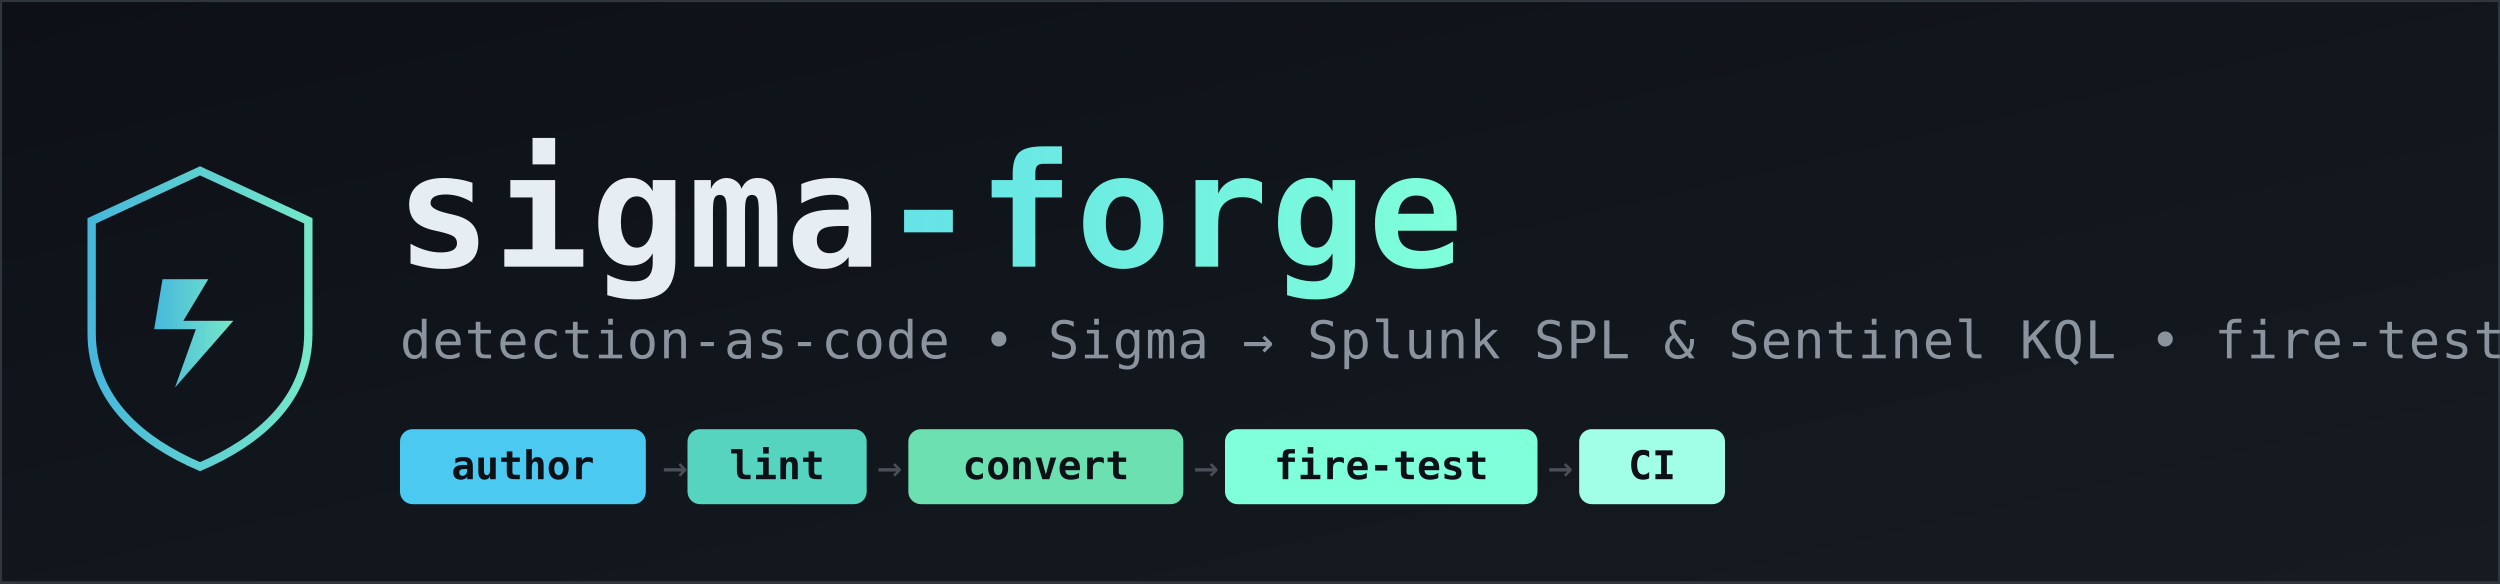
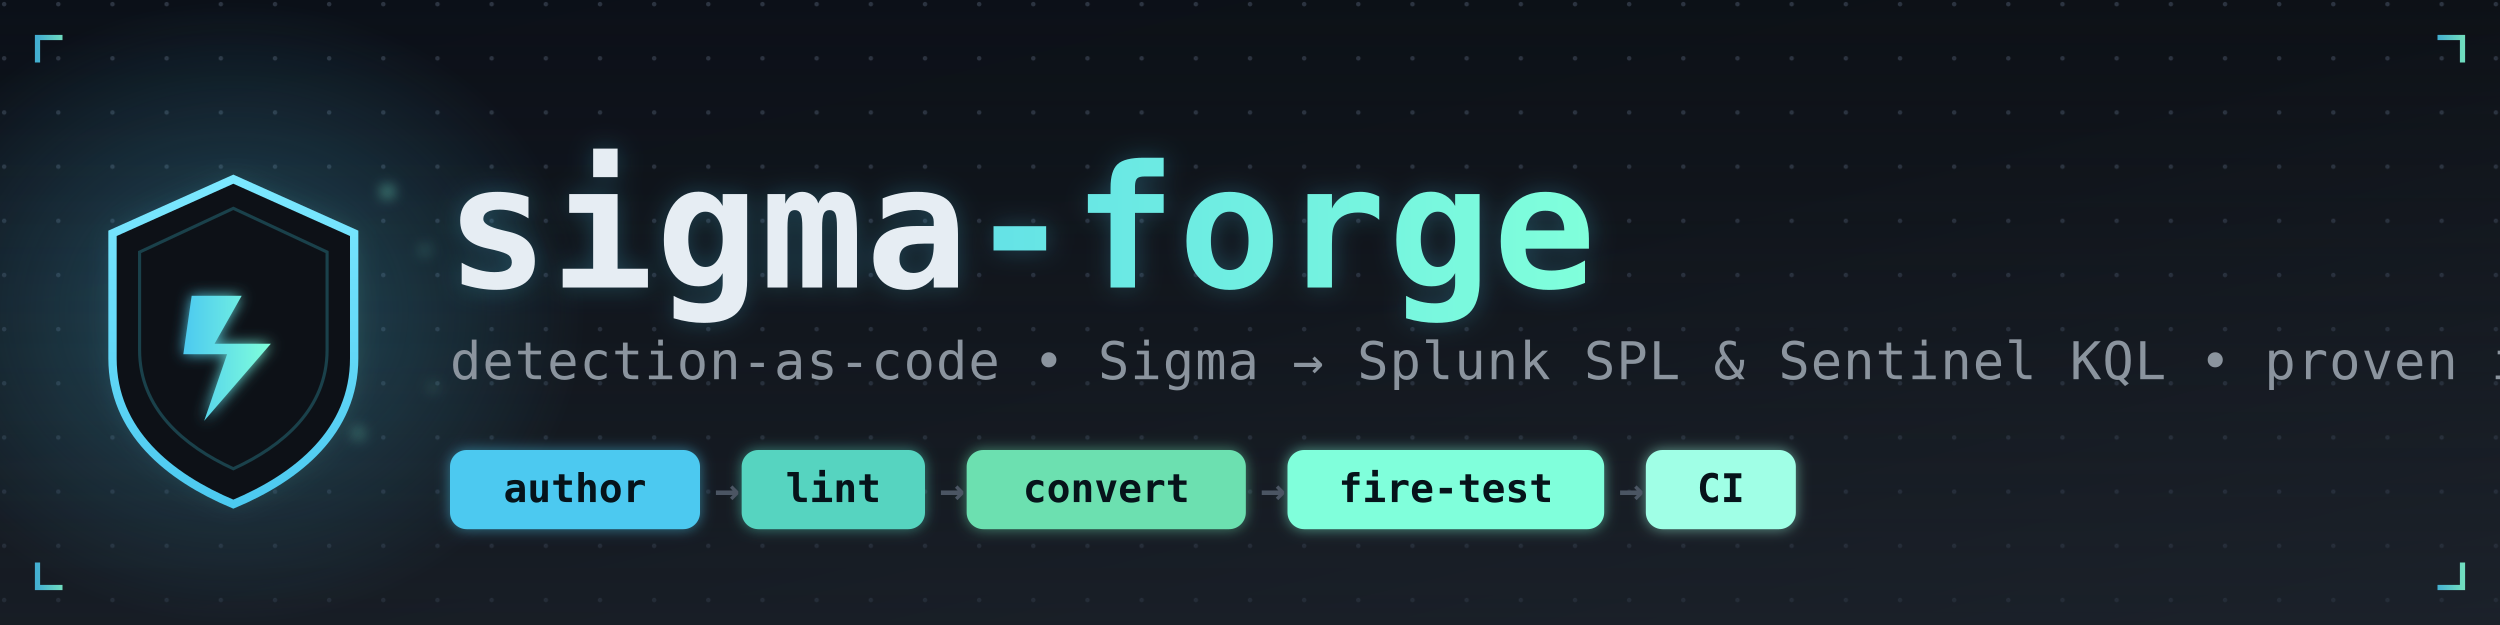
- <svg xmlns="http://www.w3.org/2000/svg" width="1200" height="280" viewBox="0 0 1200 280" role="img" aria-label="sigma-forge — detection-as-code">
+ <svg xmlns="http://www.w3.org/2000/svg" width="1200" height="300" viewBox="0 0 1200 300" role="img" aria-label="sigma-forge — detection-as-code">
  <defs>
    <linearGradient id="bg" x1="0" y1="0" x2="1" y2="1">
-       <stop offset="0" stop-color="#0d1117" />
+       <stop offset="0" stop-color="#0b1018" />
+       <stop offset="0.5" stop-color="#0d1117" />
      <stop offset="1" stop-color="#161b22" />
    </linearGradient>
    <linearGradient id="accent" x1="0" y1="0" x2="1" y2="0">
      <stop offset="0" stop-color="#4cc9f0" />
      <stop offset="1" stop-color="#80ffdb" />
    </linearGradient>
+     <linearGradient id="accentV" x1="0" y1="0" x2="0" y2="1">
+       <stop offset="0" stop-color="#7ce8ff" />
+       <stop offset="1" stop-color="#4cc9f0" />
+     </linearGradient>
+     <radialGradient id="glowPool" cx="0.5" cy="0.5" r="0.5">
+       <stop offset="0" stop-color="#4cc9f0" stop-opacity="0.30" />
+       <stop offset="1" stop-color="#4cc9f0" stop-opacity="0" />
+     </radialGradient>
+     <linearGradient id="grid" x1="0" y1="0" x2="0" y2="1">
+       <stop offset="0" stop-color="#1f2630" stop-opacity="0.0" />
+       <stop offset="1" stop-color="#1f2630" stop-opacity="0.55" />
+     </linearGradient>
+     <pattern id="dots" width="26" height="26" patternUnits="userSpaceOnUse">
+       <circle cx="2" cy="2" r="1.1" fill="#2b3340" />
+     </pattern>
+     <filter id="soft" x="-40%" y="-40%" width="180%" height="180%">
+       <feGaussianBlur stdDeviation="6" />
+     </filter>
+     <filter id="emberGlow" x="-80%" y="-80%" width="260%" height="260%">
+       <feGaussianBlur stdDeviation="3.2" />
+     </filter>
  </defs>
-   <rect width="1200" height="280" fill="url(#bg)" />
-   <rect width="1200" height="280" fill="none" stroke="#30363d" stroke-width="2" />
-   <g opacity="0.9" transform="translate(96,140)">
-     <path d="M0,-58 L52,-34 L52,20 C52,52 28,72 0,84 C-28,72 -52,52 -52,20 L-52,-34 Z" fill="none" stroke="url(#accent)" stroke-width="4" />
-     <path d="M-18,-6 L4,-6 L-8,14 L16,14 L-12,46 L-2,18 L-22,18 Z" fill="url(#accent)" />
+   <rect width="1200" height="300" fill="url(#bg)" />
+   <rect width="1200" height="300" fill="url(#dots)" />
+   <rect width="1200" height="300" fill="url(#grid)" />
+   <ellipse cx="112" cy="150" rx="170" ry="150" fill="url(#glowPool)" />
+   <g transform="translate(112,150)">
+     <path d="M0,-64 L58,-38 L58,22 C58,57 31,79 0,92 C-31,79 -58,57 -58,22 L-58,-38 Z" fill="url(#accent)" opacity="0.16" filter="url(#soft)" />
+     <path d="M0,-64 L58,-38 L58,22 C58,57 31,79 0,92 C-31,79 -58,57 -58,22 L-58,-38 Z" fill="#0d1117" stroke="url(#accentV)" stroke-width="4" />
+     <path d="M0,-50 L45,-29 L45,18 C45,46 24,64 0,75 C-24,64 -45,46 -45,18 L-45,-29 Z" fill="none" stroke="#1d4d57" stroke-width="1.5" opacity="0.8" />
+     <path d="M-20,-8 L4,-8 L-9,15 L18,15 L-14,52 L-3,20 L-24,20 Z" fill="url(#accent)" filter="url(#emberGlow)" opacity="0.9" />
+     <path d="M-20,-8 L4,-8 L-9,15 L18,15 L-14,52 L-3,20 L-24,20 Z" fill="url(#accent)" />
  </g>
-   <text x="190" y="128" font-family="'JetBrains Mono','SFMono-Regular',Consolas,monospace" font-size="76" font-weight="700" fill="#e6edf3" letter-spacing="1">
+   <g fill="#80ffdb" filter="url(#emberGlow)">
+     <circle cx="186" cy="92" r="2.4" opacity="0.9" />
+     <circle cx="204" cy="120" r="1.6" opacity="0.7" />
+     <circle cx="172" cy="208" r="2.0" opacity="0.8" />
+     <circle cx="208" cy="186" r="1.4" opacity="0.6" />
+   </g>
+   <text x="214" y="138" font-family="'JetBrains Mono','SFMono-Regular',Consolas,monospace" font-size="82" font-weight="700" fill="#4cc9f0" opacity="0.25" filter="url(#soft)" letter-spacing="1">sigma-forge</text>
+   <text x="214" y="138" font-family="'JetBrains Mono','SFMono-Regular',Consolas,monospace" font-size="82" font-weight="700" fill="#e6edf3" letter-spacing="1">
    sigma<tspan fill="url(#accent)">-forge</tspan>
  </text>
-   <text x="192" y="172" font-family="'JetBrains Mono','SFMono-Regular',Consolas,monospace" font-size="25" fill="#8b949e" letter-spacing="0.5">
-     detection-as-code • Sigma → Splunk SPL &amp; Sentinel KQL • fire-tested in CI
+   <text x="216" y="182" font-family="'JetBrains Mono','SFMono-Regular',Consolas,monospace" font-size="25" fill="#8b949e" letter-spacing="0.5">
+     detection-as-code • Sigma → Splunk SPL &amp; Sentinel KQL • proven in CI
  </text>
-   <g font-family="'JetBrains Mono',Consolas,monospace" font-size="19" fill="#0d1117">
-     <rect x="192" y="206" width="118" height="36" rx="6" fill="#4cc9f0" />
-     <text x="251" y="230" text-anchor="middle" font-weight="700">author</text>
-     <rect x="330" y="206" width="86" height="36" rx="6" fill="#56d4c0" />
-     <text x="373" y="230" text-anchor="middle" font-weight="700">lint</text>
-     <rect x="436" y="206" width="132" height="36" rx="6" fill="#6ce0b0" />
-     <text x="502" y="230" text-anchor="middle" font-weight="700">convert</text>
-     <rect x="588" y="206" width="150" height="36" rx="6" fill="#80ffdb" />
-     <text x="663" y="230" text-anchor="middle" font-weight="700">fire-test</text>
-     <rect x="758" y="206" width="70" height="36" rx="6" fill="#a0ffe6" />
-     <text x="793" y="230" text-anchor="middle" font-weight="700">CI</text>
+   <g font-family="'JetBrains Mono',Consolas,monospace" font-size="19" fill="#06131a" font-weight="700">
+     <g filter="url(#emberGlow)" opacity="0.55">
+       <rect x="216" y="216" width="120" height="38" rx="8" fill="#4cc9f0" />
+       <rect x="356" y="216" width="88" height="38" rx="8" fill="#56d4c0" />
+       <rect x="464" y="216" width="134" height="38" rx="8" fill="#6ce0b0" />
+       <rect x="618" y="216" width="152" height="38" rx="8" fill="#80ffdb" />
+       <rect x="790" y="216" width="72" height="38" rx="8" fill="#a0ffe6" />
+     </g>
+     <rect x="216" y="216" width="120" height="38" rx="8" fill="#4cc9f0" />
+     <text x="276" y="241" text-anchor="middle">author</text>
+     <rect x="356" y="216" width="88" height="38" rx="8" fill="#56d4c0" />
+     <text x="400" y="241" text-anchor="middle">lint</text>
+     <rect x="464" y="216" width="134" height="38" rx="8" fill="#6ce0b0" />
+     <text x="531" y="241" text-anchor="middle">convert</text>
+     <rect x="618" y="216" width="152" height="38" rx="8" fill="#80ffdb" />
+     <text x="694" y="241" text-anchor="middle">fire-test</text>
+     <rect x="790" y="216" width="72" height="38" rx="8" fill="#a0ffe6" />
+     <text x="826" y="241" text-anchor="middle">CI</text>
  </g>
-   <g fill="#484f58" font-family="monospace" font-size="20">
-     <text x="318" y="231">→</text>
-     <text x="421" y="231">→</text>
-     <text x="573" y="231">→</text>
-     <text x="743" y="231">→</text>
+   <g fill="#4b5563" font-family="monospace" font-size="20" font-weight="700">
+     <text x="343" y="242">→</text>
+     <text x="451" y="242">→</text>
+     <text x="605" y="242">→</text>
+     <text x="777" y="242">→</text>
+   </g>
+   <g stroke="url(#accent)" stroke-width="2.5" fill="none" opacity="0.85">
+     <path d="M18,30 L18,18 L30,18" />
+     <path d="M1170,18 L1182,18 L1182,30" />
+     <path d="M1182,270 L1182,282 L1170,282" />
+     <path d="M30,282 L18,282 L18,270" />
  </g>
</svg>
